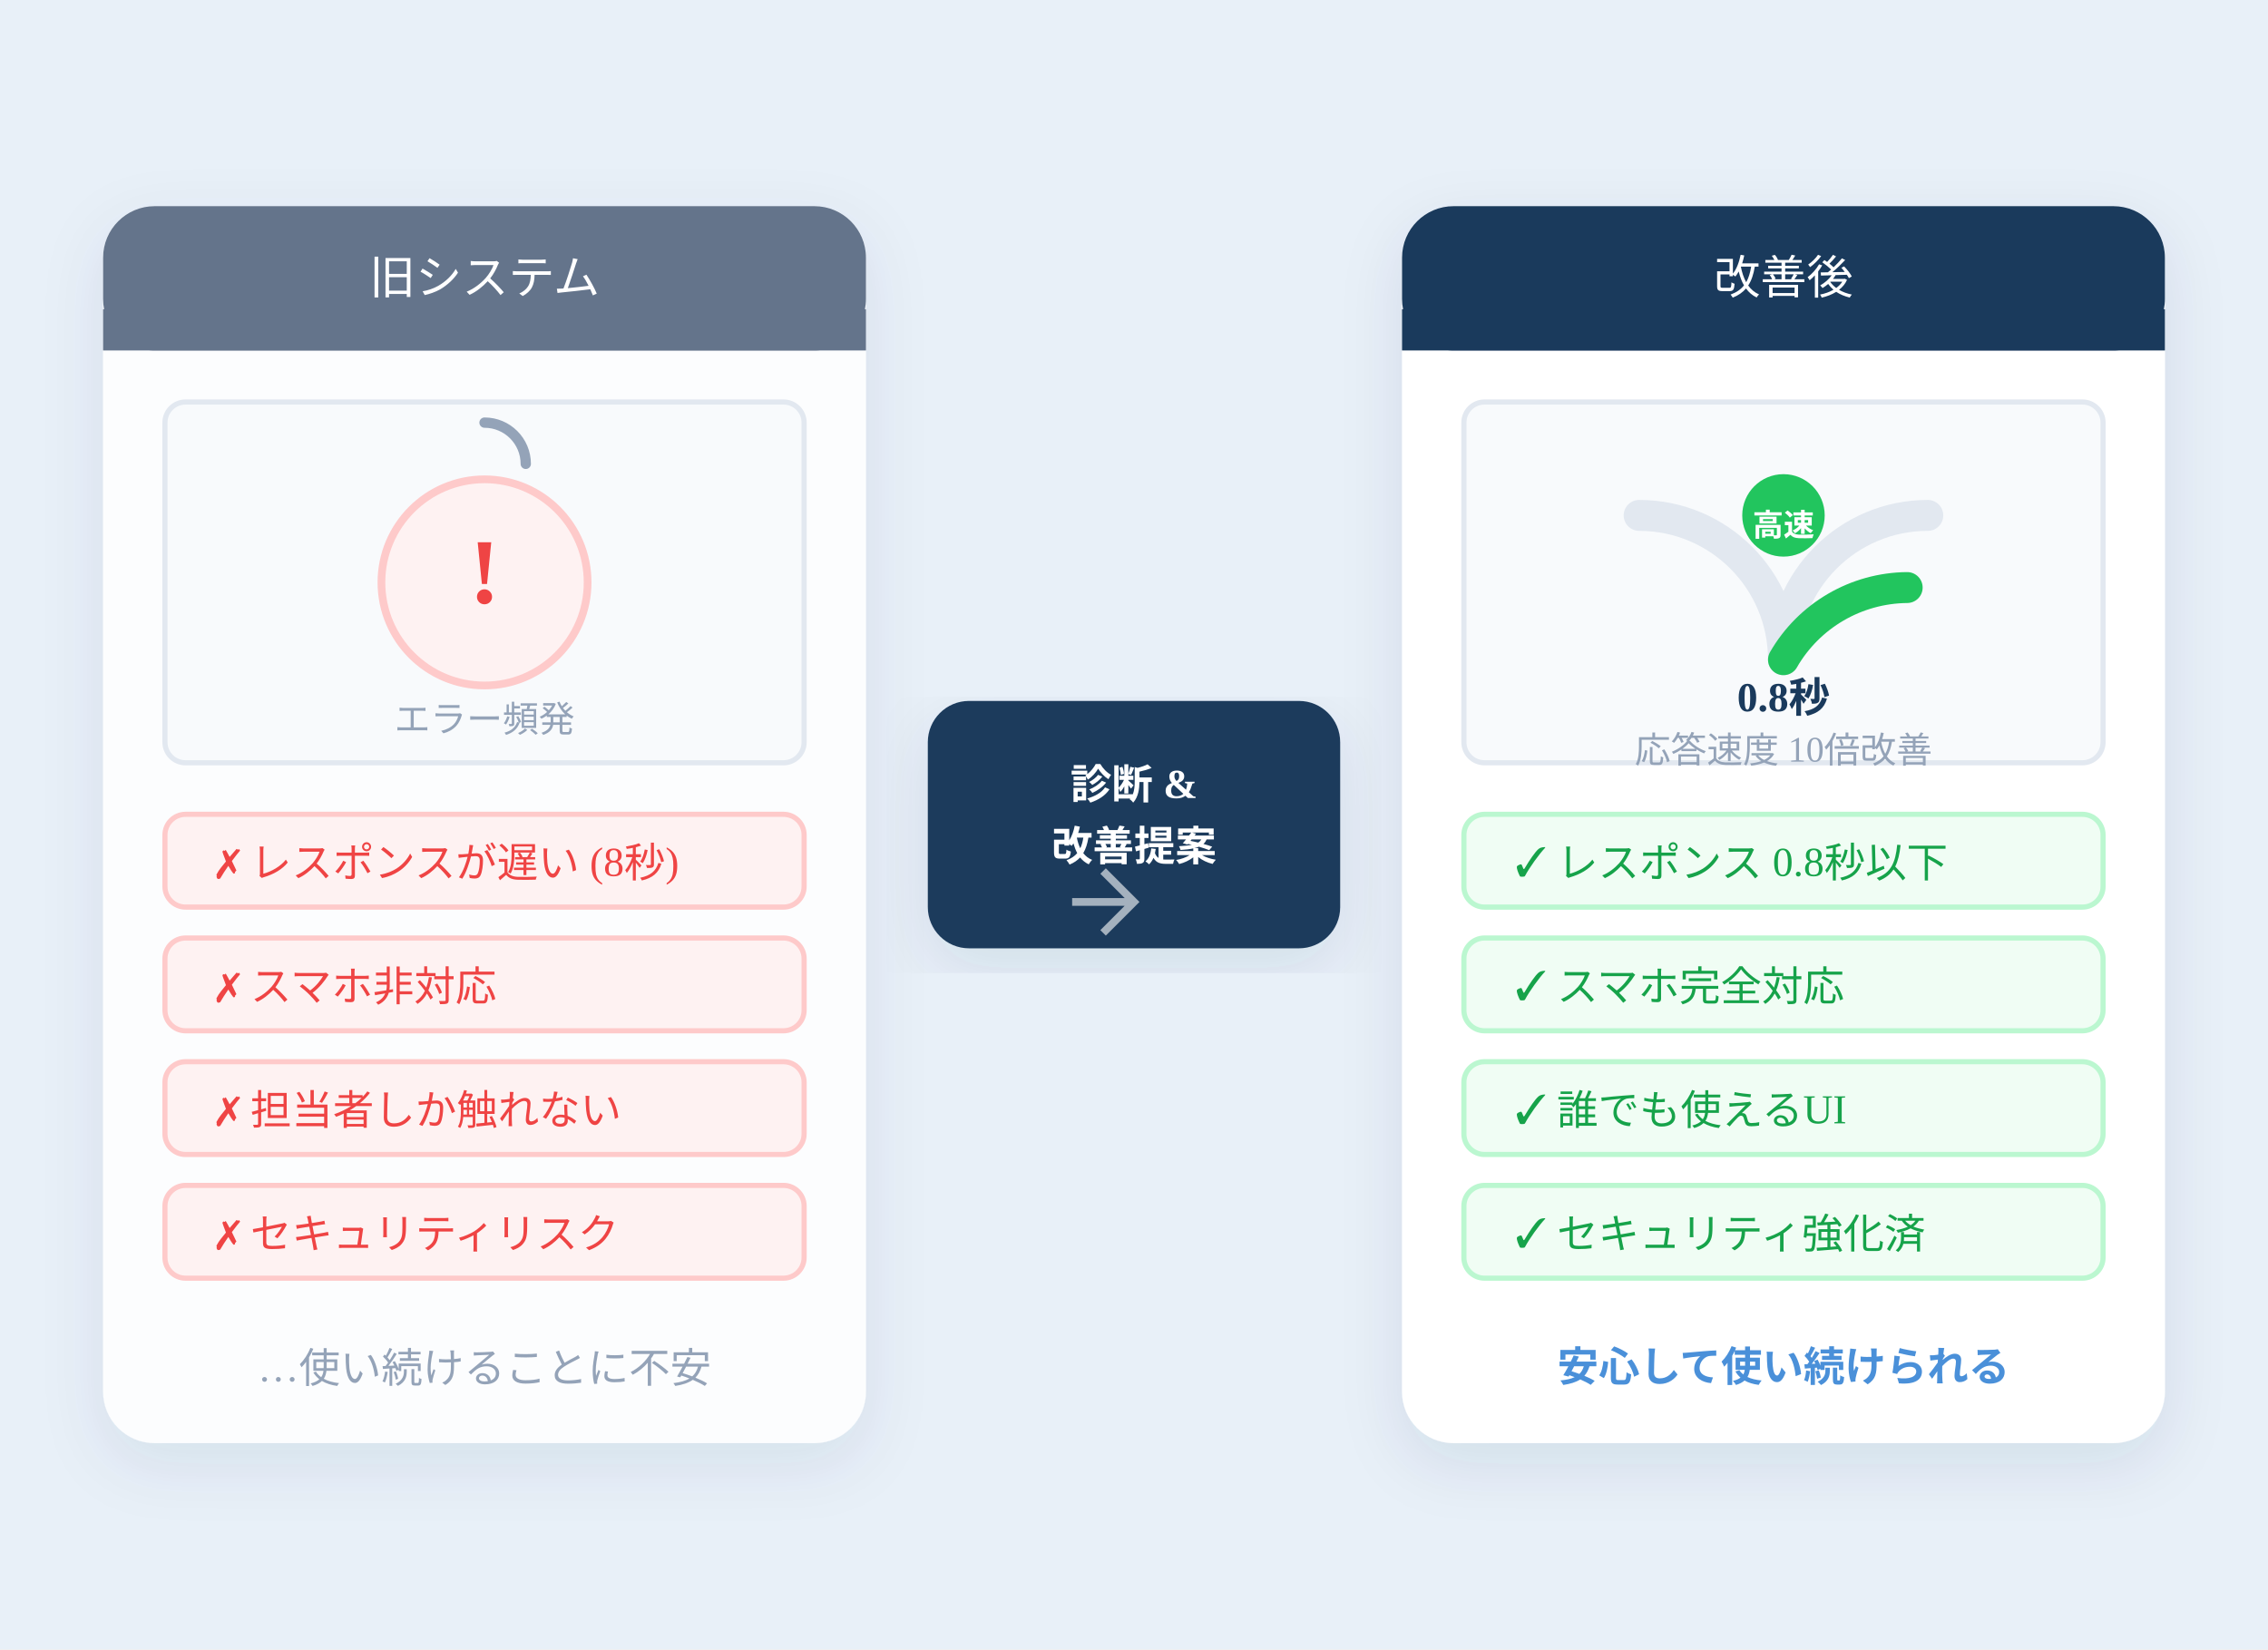
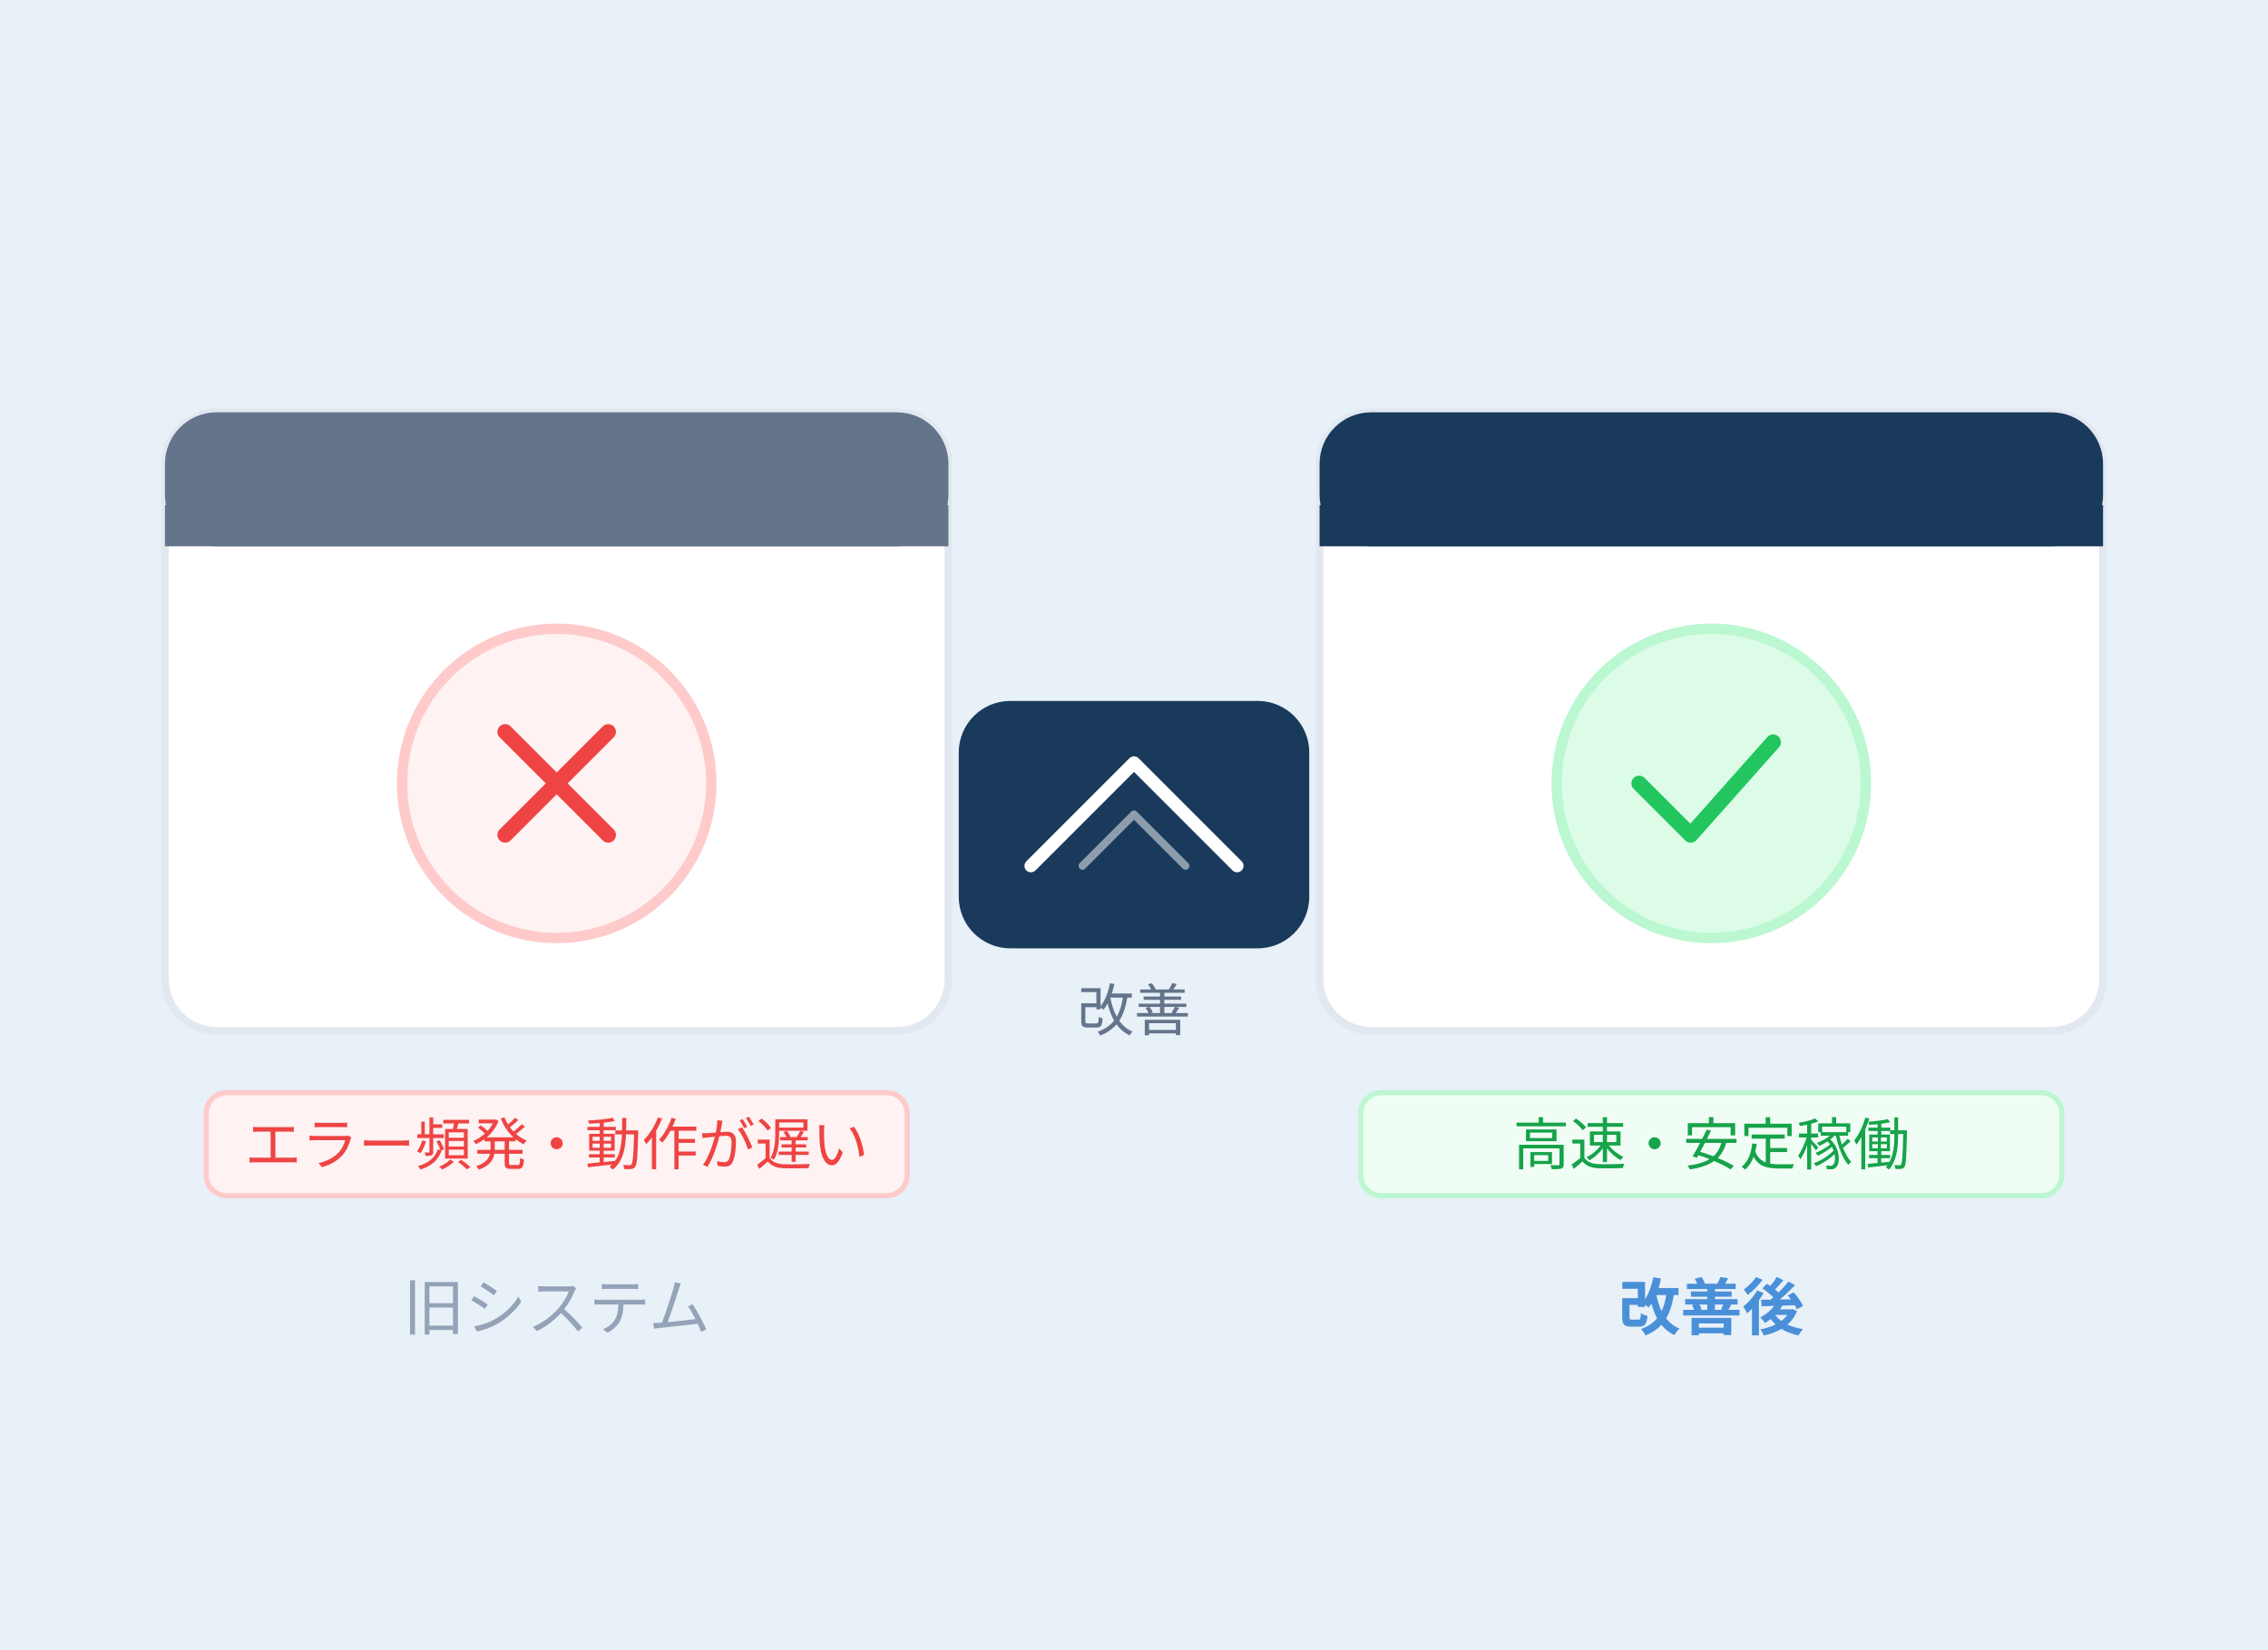
- <svg xmlns="http://www.w3.org/2000/svg" viewBox="0 0 440 320" fill="none">
-   <defs>
-     <filter id="f-md" x="-10%" y="-10%" width="120%" height="120%">
-       <feDropShadow dx="0" dy="4" stdDeviation="6" flood-color="#1a3a5c" flood-opacity="0.10" />
-     </filter>
-     <filter id="f-lg" x="-10%" y="-10%" width="120%" height="120%">
-       <feDropShadow dx="0" dy="4" stdDeviation="8" flood-color="#1a3a5c" flood-opacity="0.12" />
-     </filter>
-     <filter id="f-sm" x="-10%" y="-10%" width="120%" height="120%">
-       <feDropShadow dx="0" dy="4" stdDeviation="5" flood-color="#1a3a5c" flood-opacity="0.10" />
-     </filter>
-   </defs>
+ <svg xmlns="http://www.w3.org/2000/svg" viewBox="0 0 440 320">
  <rect width="440" height="320" fill="#e8f0f8" />
-   <rect x="20" y="40" width="148" height="240" rx="10" fill="white" filter="url(#f-md)" opacity="0.85" />
-   <rect x="20" y="40" width="148" height="28" rx="10" fill="#64748b" />
-   <rect x="20" y="60" width="148" height="8" fill="#64748b" />
-   <text x="94" y="57" text-anchor="middle" fill="white" font-size="9">旧システム</text>
-   <rect x="32" y="78" width="124" height="70" rx="4" fill="#f8fafc" stroke="#e2e8f0" stroke-width="1" />
-   <circle cx="94" cy="113" r="20" fill="#fef2f2" stroke="#fecaca" stroke-width="1.5" />
-   <text x="94" y="117" text-anchor="middle" fill="#ef4444" font-size="18" font-weight="900">!</text>
-   <path d="M94 82 a8 8 0 0 1 8 8" stroke="#94a3b8" stroke-width="2" stroke-linecap="round" fill="none" />
-   <text x="94" y="142" text-anchor="middle" fill="#94a3b8" font-size="7">エラー頻発</text>
-   <rect x="32" y="158" width="124" height="18" rx="4" fill="#fef2f2" stroke="#fecaca" stroke-width="1" />
-   <text x="42" y="170" fill="#ef4444" font-size="8">✗ レスポンスが遅い (8秒)</text>
-   <rect x="32" y="182" width="124" height="18" rx="4" fill="#fef2f2" stroke="#fecaca" stroke-width="1" />
-   <text x="42" y="194" fill="#ef4444" font-size="8">✗ スマホ非対応</text>
-   <rect x="32" y="206" width="124" height="18" rx="4" fill="#fef2f2" stroke="#fecaca" stroke-width="1" />
-   <text x="42" y="218" fill="#ef4444" font-size="8">✗ 担当者しか触れない</text>
-   <rect x="32" y="230" width="124" height="18" rx="4" fill="#fef2f2" stroke="#fecaca" stroke-width="1" />
-   <text x="42" y="242" fill="#ef4444" font-size="8">✗ セキュリティリスク</text>
-   <text x="94" y="268" text-anchor="middle" fill="#94a3b8" font-size="8">…使い続けることに不安</text>
-   <rect x="180" y="136" width="80" height="48" rx="8" fill="#1a3a5c" filter="url(#f-md)" />
-   <text x="220" y="155" text-anchor="middle" fill="white" font-size="8" font-weight="700">診断 &amp;</text>
-   <text x="220" y="167" text-anchor="middle" fill="white" font-size="8" font-weight="700">改善提案</text>
-   <path d="M208 175 l12 0 M214 169 l6 6 -6 6" stroke="rgba(255,255,255,0.6)" stroke-width="1.5" fill="none" />
-   <rect x="272" y="40" width="148" height="240" rx="10" fill="white" filter="url(#f-md)" />
-   <rect x="272" y="40" width="148" height="28" rx="10" fill="#1a3a5c" />
-   <rect x="272" y="60" width="148" height="8" fill="#1a3a5c" />
-   <text x="346" y="57" text-anchor="middle" fill="white" font-size="9">改善後</text>
-   <rect x="284" y="78" width="124" height="70" rx="4" fill="#f8fafc" stroke="#e2e8f0" stroke-width="1" />
-   <path d="M346 128 a28 28 0 0 1 28-28" stroke="#e2e8f0" stroke-width="6" stroke-linecap="round" fill="none" />
-   <path d="M346 128 a28 28 0 0 0 -28-28" stroke="#e2e8f0" stroke-width="6" stroke-linecap="round" fill="none" />
-   <path d="M346 128 a28 28 0 0 1 24-14" stroke="#22c55e" stroke-width="6" stroke-linecap="round" fill="none" />
-   <circle cx="346" cy="100" r="8" fill="#22c55e" />
-   <text x="346" y="104" text-anchor="middle" fill="white" font-size="6" font-weight="700">高速</text>
-   <text x="346" y="138" text-anchor="middle" fill="#1a3a5c" font-size="8" font-weight="700">0.8秒</text>
-   <text x="346" y="148" text-anchor="middle" fill="#94a3b8" font-size="7">応答速度 10倍改善</text>
-   <rect x="284" y="158" width="124" height="18" rx="4" fill="#f0fdf4" stroke="#bbf7d0" stroke-width="1" />
-   <text x="294" y="170" fill="#16a34a" font-size="8">✓ レスポンス 0.8秒以下</text>
-   <rect x="284" y="182" width="124" height="18" rx="4" fill="#f0fdf4" stroke="#bbf7d0" stroke-width="1" />
-   <text x="294" y="194" fill="#16a34a" font-size="8">✓ スマホ完全対応</text>
-   <rect x="284" y="206" width="124" height="18" rx="4" fill="#f0fdf4" stroke="#bbf7d0" stroke-width="1" />
-   <text x="294" y="218" fill="#16a34a" font-size="8">✓ 誰でも使えるUI</text>
-   <rect x="284" y="230" width="124" height="18" rx="4" fill="#f0fdf4" stroke="#bbf7d0" stroke-width="1" />
-   <text x="294" y="242" fill="#16a34a" font-size="8">✓ セキュリティ強化済</text>
-   <text x="346" y="268" text-anchor="middle" fill="#4a90d9" font-size="8" font-weight="700">安心して使い続けられる</text>
+   <rect x="32" y="80" width="152" height="120" rx="10" fill="white" stroke="#e2e8f0" stroke-width="1.5" />
+   <rect x="32" y="80" width="152" height="26" rx="10" fill="#64748b" />
+   <rect x="32" y="98" width="152" height="8" fill="#64748b" />
+   <circle cx="108" cy="152" r="30" fill="#fef2f2" stroke="#fecaca" stroke-width="2" />
+   <line x1="98" y1="142" x2="118" y2="162" stroke="#ef4444" stroke-width="3" stroke-linecap="round" />
+   <line x1="118" y1="142" x2="98" y2="162" stroke="#ef4444" stroke-width="3" stroke-linecap="round" />
+   <rect x="40" y="212" width="136" height="20" rx="4" fill="#fef2f2" stroke="#fecaca" stroke-width="1" />
+   <text x="108" y="226" text-anchor="middle" fill="#ef4444" font-size="11">エラー頻発・動作が遅い</text>
+   <text x="108" y="258" text-anchor="middle" fill="#94a3b8" font-size="12">旧システム</text>
+   <rect x="186" y="136" width="68" height="48" rx="10" fill="#1a3a5c" />
+   <path d="M200 168l20-20 20 20" stroke="white" stroke-width="2.5" stroke-linecap="round" stroke-linejoin="round" fill="none" />
+   <path d="M210 168l10-10 10 10" stroke="white" stroke-width="1.5" stroke-linecap="round" stroke-linejoin="round" fill="none" opacity="0.5" />
+   <text x="220" y="200" text-anchor="middle" fill="#64748b" font-size="11">改善</text>
+   <rect x="256" y="80" width="152" height="120" rx="10" fill="white" stroke="#e2e8f0" stroke-width="1.5" />
+   <rect x="256" y="80" width="152" height="26" rx="10" fill="#1a3a5c" />
+   <rect x="256" y="98" width="152" height="8" fill="#1a3a5c" />
+   <circle cx="332" cy="152" r="30" fill="#dcfce7" stroke="#bbf7d0" stroke-width="2" />
+   <path d="M318 152l10 10 16-18" stroke="#22c55e" stroke-width="3" stroke-linecap="round" stroke-linejoin="round" fill="none" />
+   <rect x="264" y="212" width="136" height="20" rx="4" fill="#f0fdf4" stroke="#bbf7d0" stroke-width="1" />
+   <text x="332" y="226" text-anchor="middle" fill="#16a34a" font-size="11">高速・安定稼働</text>
+   <text x="332" y="258" text-anchor="middle" fill="#4a90d9" font-size="12" font-weight="700">改善後</text>
</svg>
